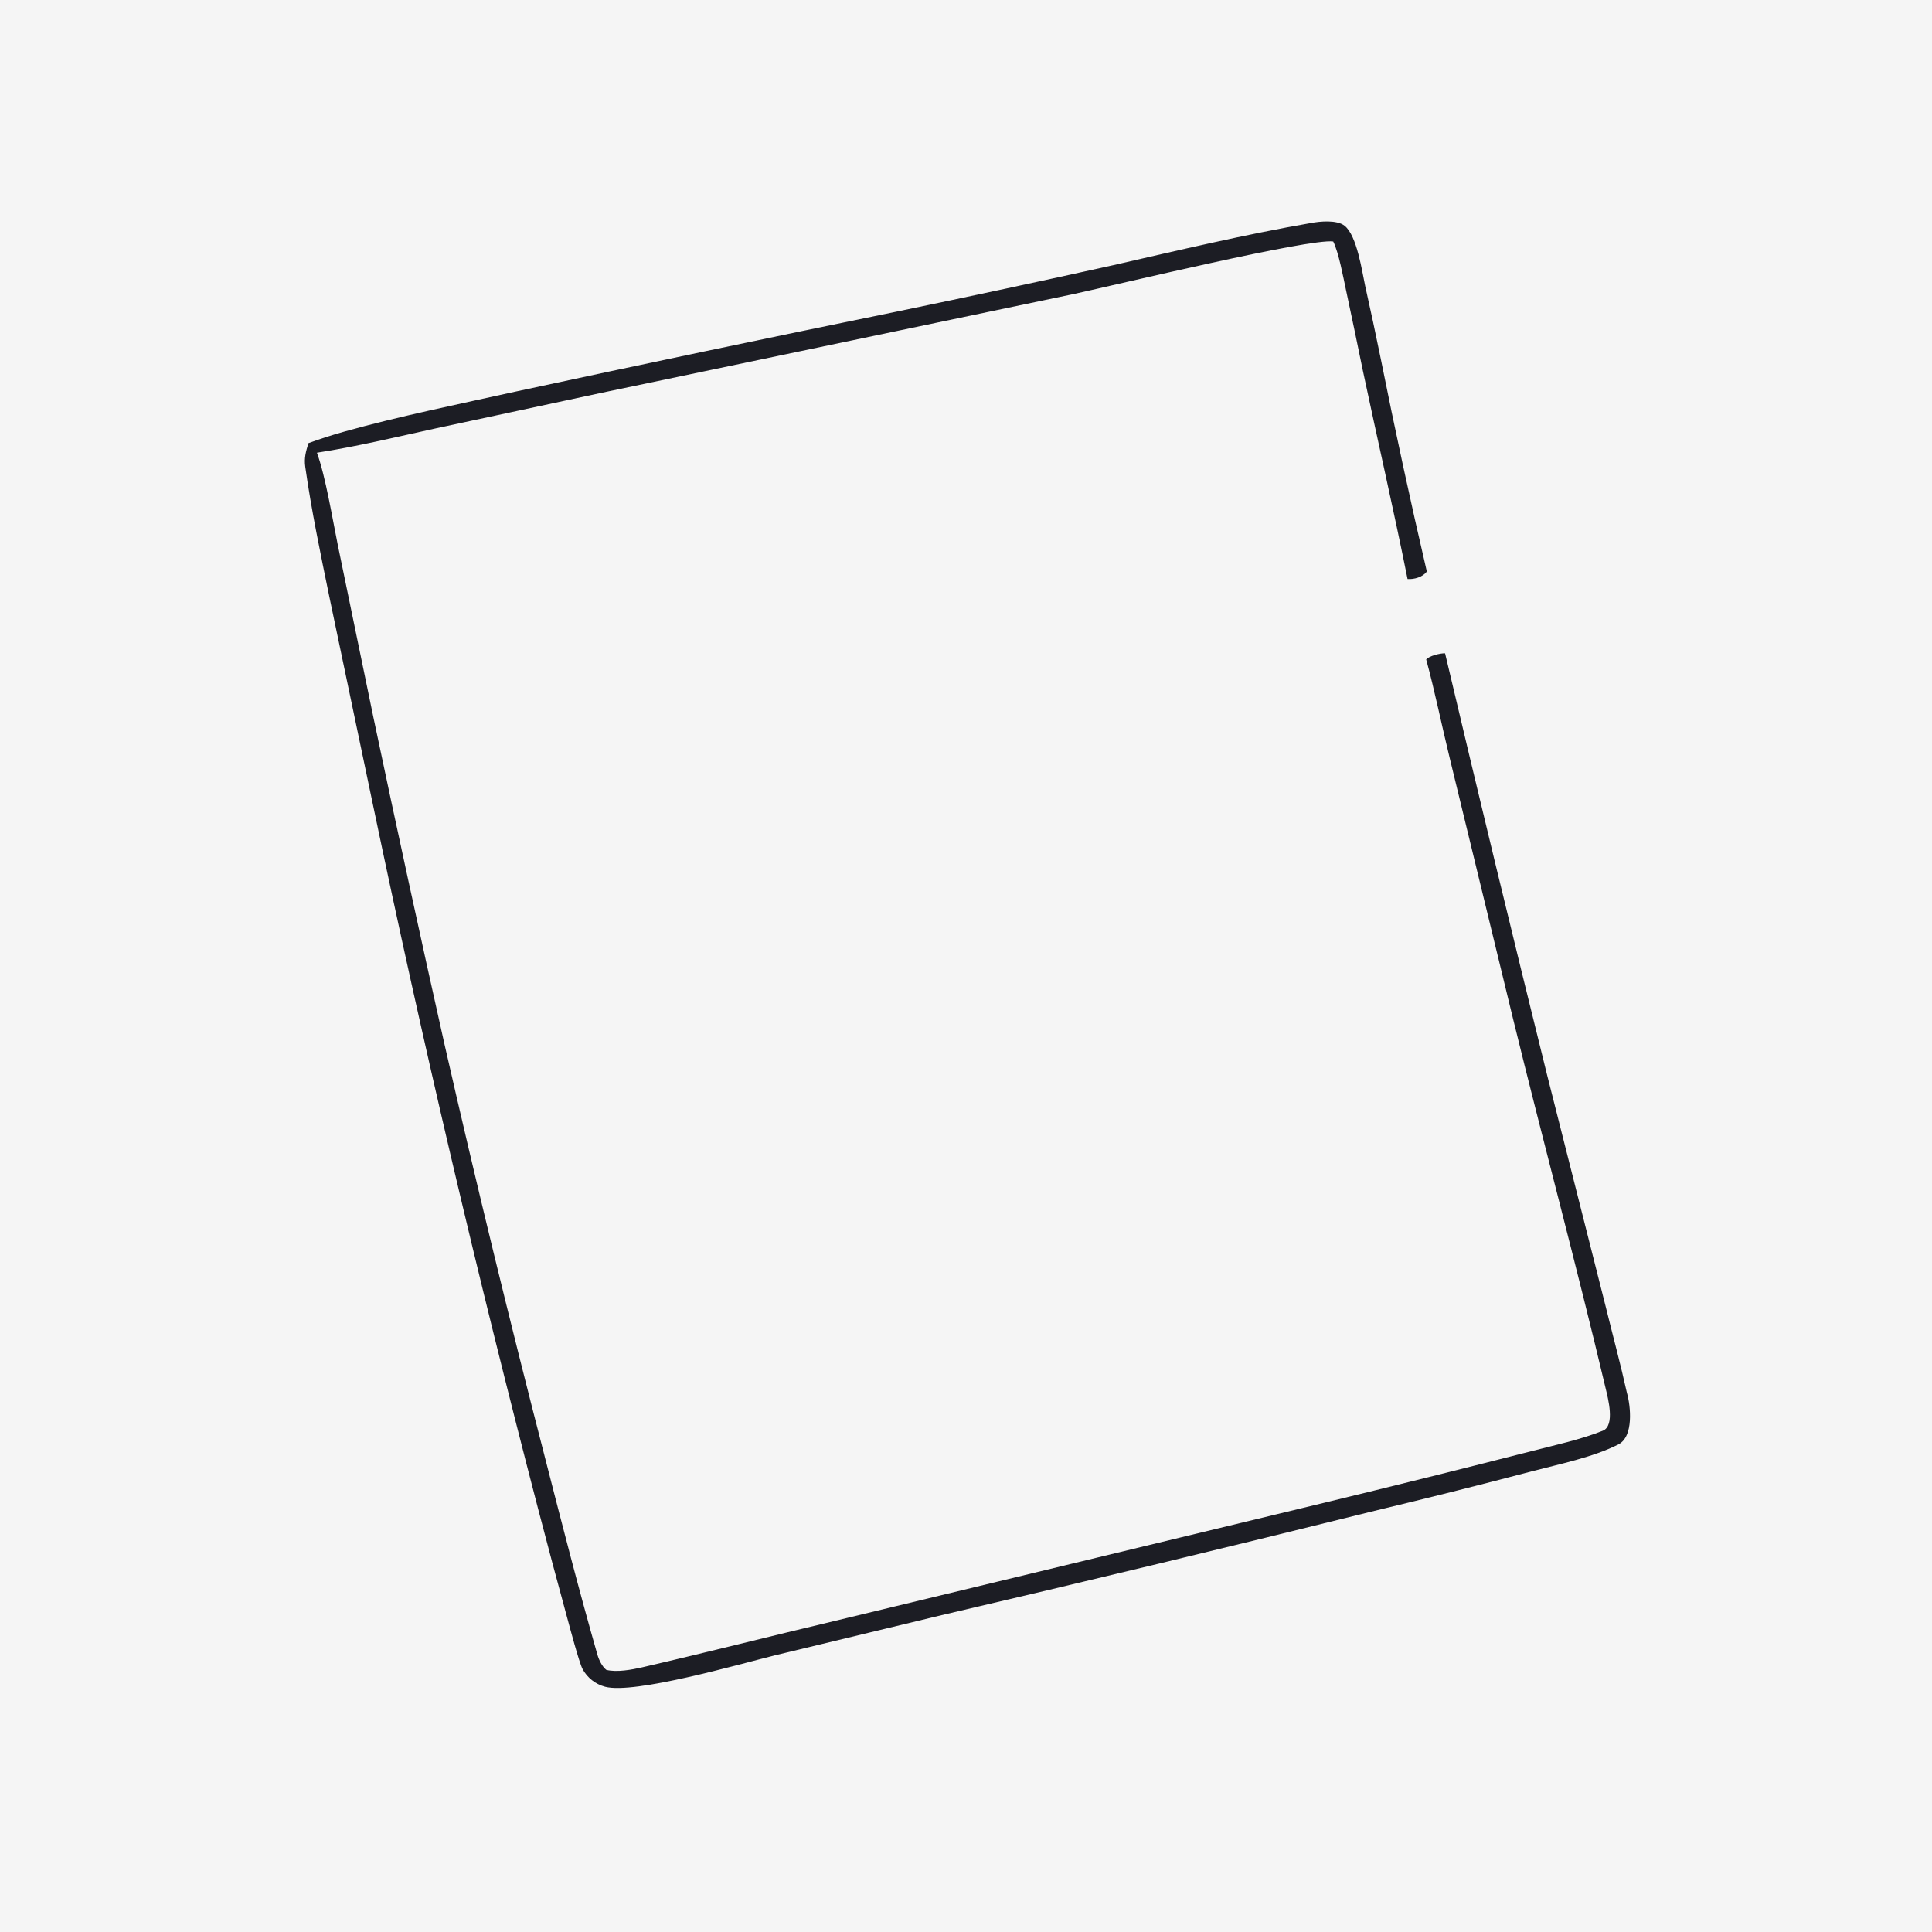
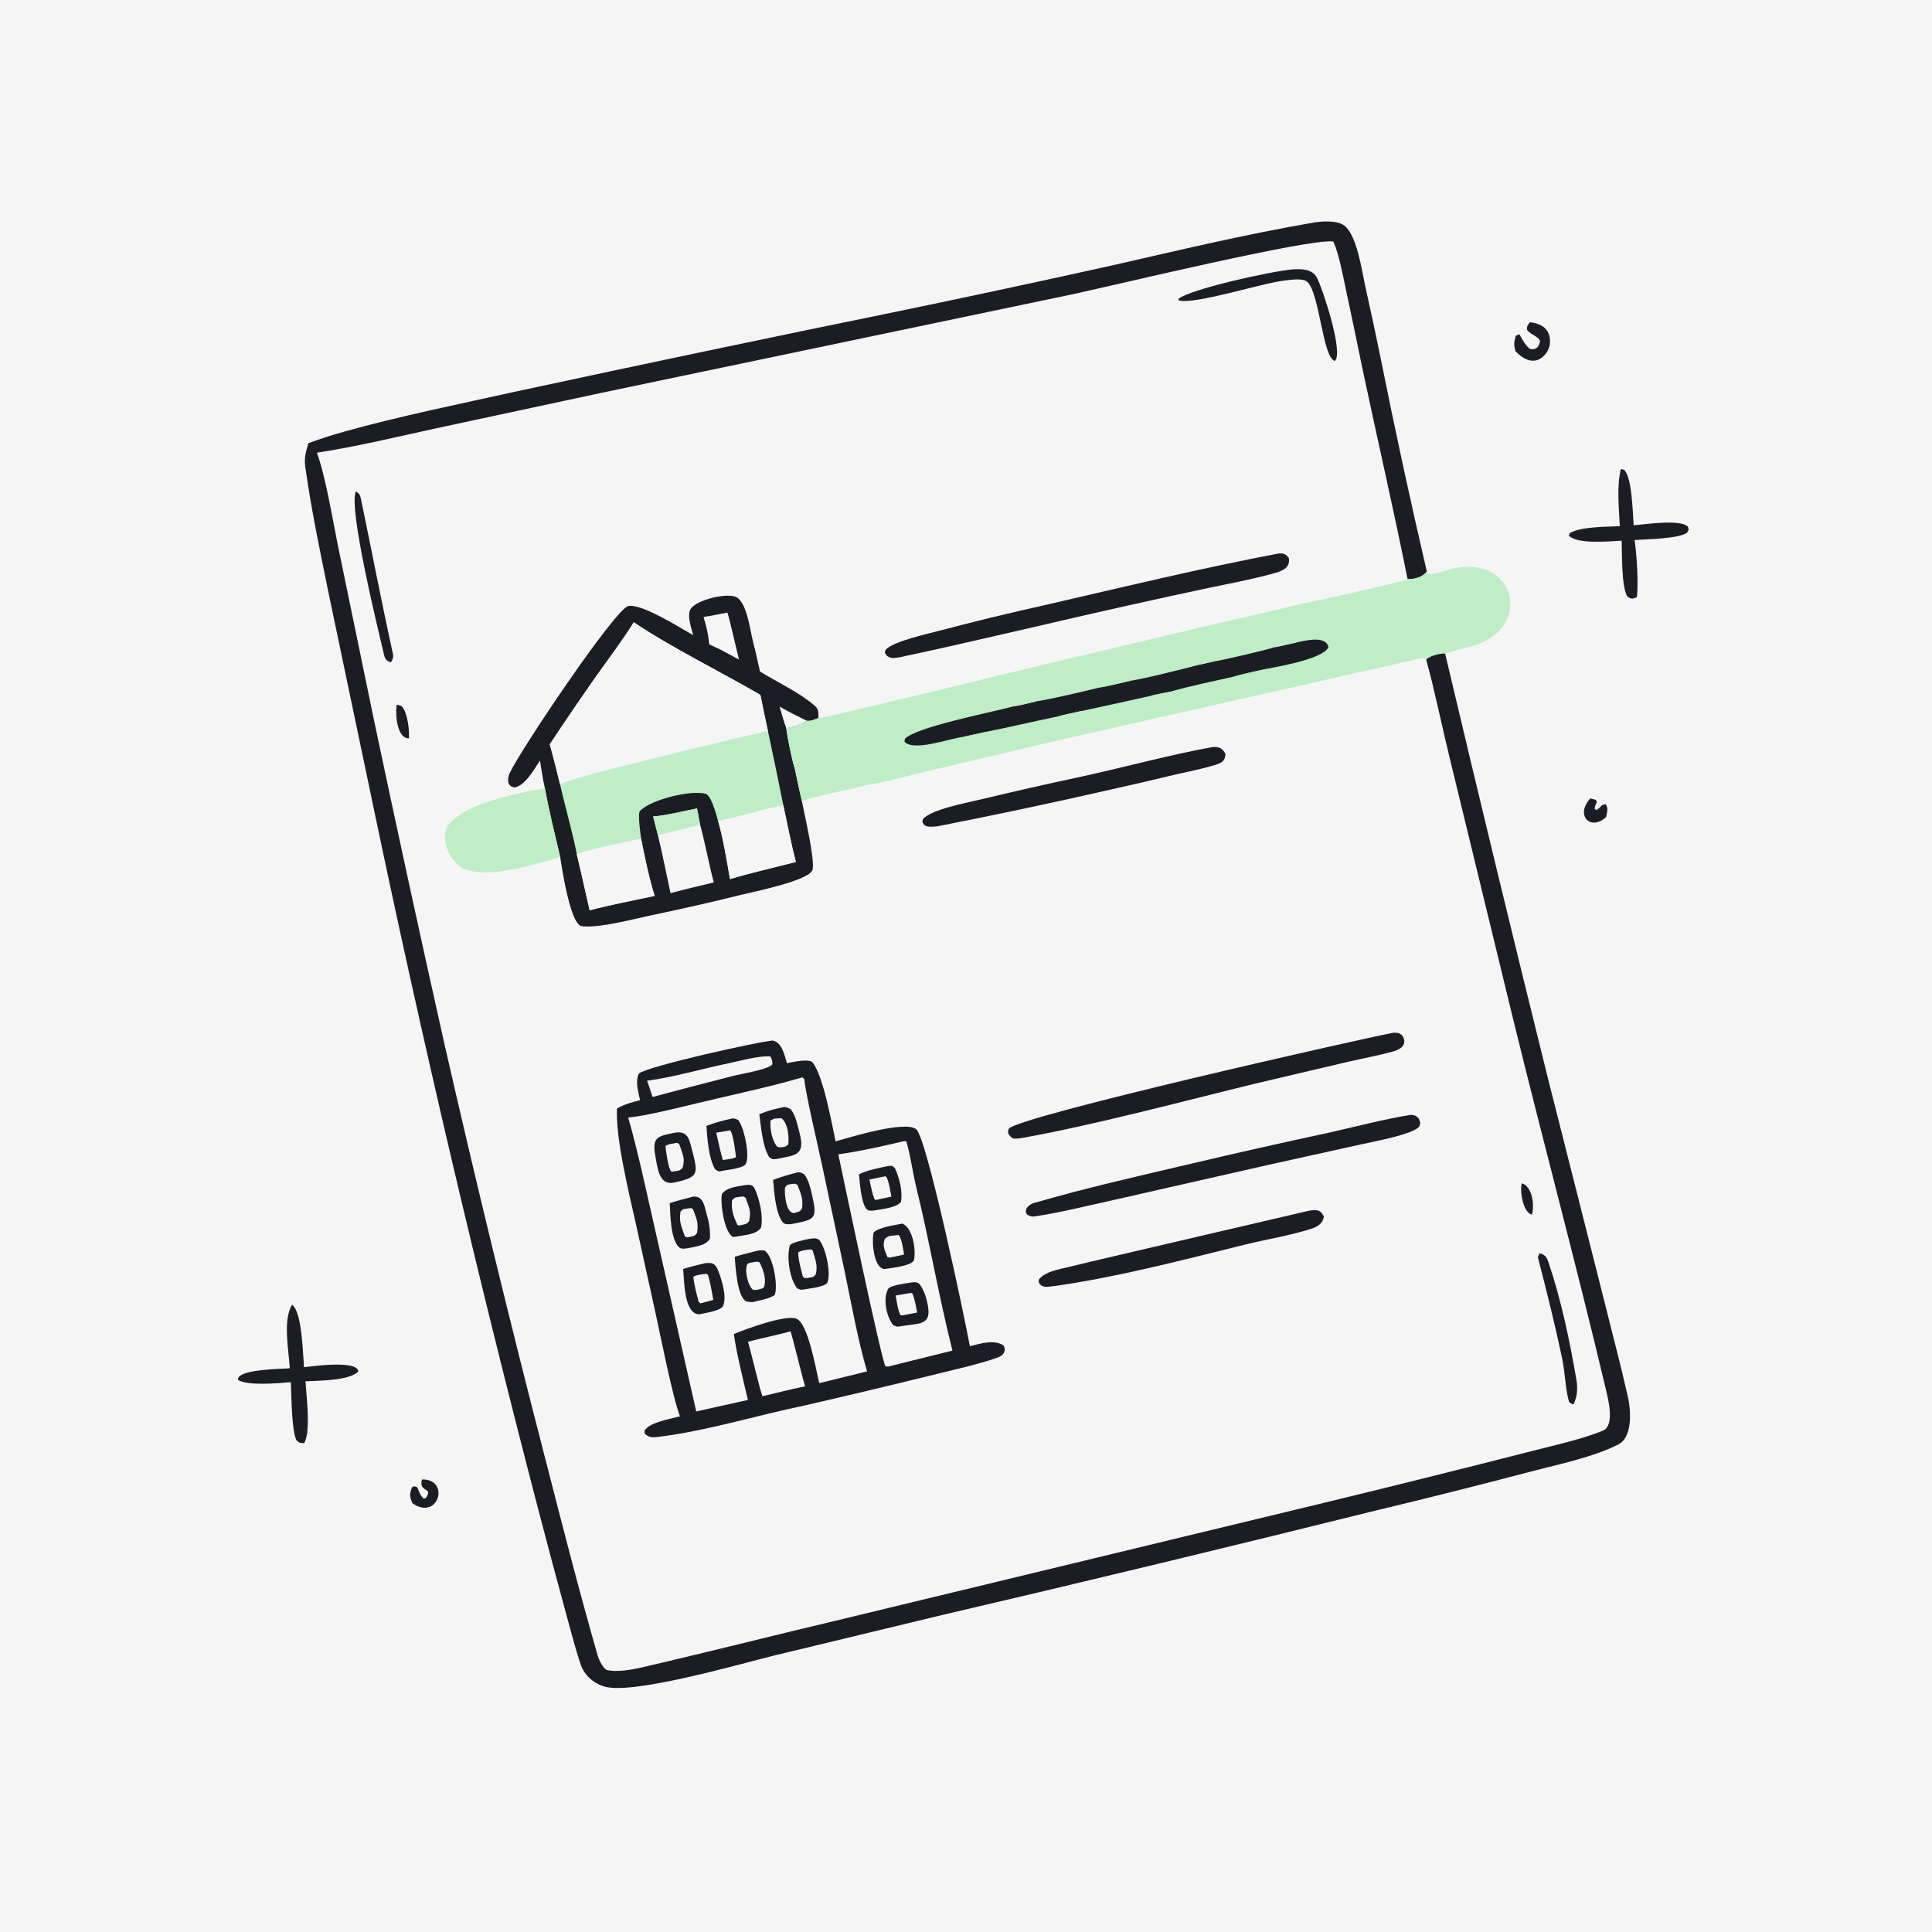
<svg xmlns="http://www.w3.org/2000/svg" width="156" height="156" viewBox="0 0 156 156" fill="none">
  <rect width="156" height="156" fill="#F5F5F5" />
  <path d="M24.903 35.784C25.861 35.433 26.833 35.12 27.817 34.846C32.114 33.637 37.278 32.583 41.675 31.61C51.9 29.407 62.137 27.258 72.385 25.165C78.239 23.953 84.084 22.7 89.92 21.405C95.188 20.201 100.531 18.932 105.86 18.008C106.574 17.869 107.951 17.74 108.568 18.228C109.578 19.025 109.983 21.949 110.231 23.085C110.675 25.061 111.098 27.04 111.502 29.024C112.649 34.75 113.885 40.457 115.209 46.144L115.311 46.358C115.622 46.399 116.386 46.181 116.68 46.084C122.412 44.207 124.186 51.085 118.371 52.29C117.85 52.398 117.169 52.665 116.683 52.752C119.361 64.103 122.104 75.438 124.911 86.758L129.648 105.486C130.217 107.81 130.846 110.118 131.363 112.454C131.675 113.54 131.921 115.994 130.684 116.626C128.655 117.663 125.856 118.232 123.657 118.809C119.449 119.917 115.228 120.978 110.995 121.99C99.36 124.882 87.705 127.691 76.029 130.416L62.516 133.674C59.725 134.366 51.216 136.823 48.855 136.196C48.082 135.991 47.427 135.476 47.043 134.774C46.768 134.272 45.984 131.309 45.798 130.627C44.989 127.671 44.199 124.71 43.427 121.745C38.542 102.984 34.114 84.107 30.146 65.131L26.587 48.158C25.879 44.7 25.145 41.209 24.65 37.705C24.547 36.975 24.697 36.468 24.903 35.784Z" fill="#F5F5F5" />
  <path d="M24.903 35.784C25.861 35.433 26.833 35.12 27.817 34.846C32.114 33.637 37.278 32.583 41.675 31.61C51.9 29.407 62.137 27.258 72.385 25.165C78.239 23.953 84.084 22.7 89.92 21.405C95.188 20.201 100.531 18.932 105.86 18.008C106.574 17.869 107.951 17.74 108.568 18.228C109.578 19.025 109.983 21.949 110.231 23.085C110.675 25.061 111.098 27.04 111.502 29.024C112.649 34.75 113.885 40.457 115.209 46.144C114.898 46.594 114.174 46.797 113.653 46.752C112.537 41.173 111.217 35.469 110.036 29.885C109.596 27.728 109.145 25.573 108.684 23.42C108.463 22.391 108.095 20.387 107.652 19.499C105.753 19.235 90.113 23.004 86.673 23.746L48.585 31.715L35.186 34.59C31.983 35.289 28.834 36.053 25.59 36.556C26.288 38.453 26.849 41.916 27.284 44.046L30.157 57.953C32.013 66.758 33.925 75.551 35.894 84.331C38.45 95.543 41.167 106.717 44.045 117.85C45.393 123.105 46.743 128.386 48.238 133.605C48.356 134.017 48.612 134.565 48.957 134.833C49.794 135.047 51.017 134.822 51.856 134.628C57.086 133.421 62.29 132.092 67.516 130.855L106.925 121.341C112.519 119.985 118.103 118.595 123.679 117.17C125.556 116.684 127.64 116.241 129.422 115.523C130.428 115.117 129.835 112.89 129.655 112.135C127.287 102.145 124.613 92.231 122.171 82.261L117.057 61.209C116.425 58.628 115.849 55.779 115.159 53.248C115.397 52.959 116.305 52.734 116.683 52.752C119.361 64.103 122.104 75.438 124.911 86.758L129.648 105.486C130.217 107.81 130.846 110.118 131.363 112.454C131.675 113.54 131.921 115.994 130.684 116.626C128.655 117.663 125.856 118.232 123.657 118.809C119.449 119.917 115.228 120.978 110.995 121.99C99.36 124.882 87.705 127.691 76.029 130.416L62.516 133.674C59.725 134.366 51.216 136.823 48.855 136.196C48.082 135.991 47.427 135.476 47.043 134.774C46.768 134.272 45.984 131.309 45.798 130.627C44.989 127.671 44.199 124.71 43.427 121.745C38.542 102.984 34.114 84.107 30.146 65.131L26.587 48.158C25.879 44.7 25.145 41.209 24.65 37.705C24.547 36.975 24.697 36.468 24.903 35.784Z" fill="#1C1D24" />
+   <path d="M55.982 51.29C55.809 50.702 55.506 49.818 55.714 49.259C56.12 48.413 58.925 47.775 59.559 48.277C60.378 48.926 60.562 50.944 60.843 51.975C61.014 52.604 61.204 53.53 61.368 54.224C62.758 55.086 64.584 55.928 65.798 56.995C66.138 57.294 66.08 57.597 66.079 57.986C65.763 58.098 65.489 58.234 65.163 58.205C64.672 58.491 64.055 58.726 63.488 58.796C63.56 59.449 63.959 61.453 64.183 62.075C64.358 62.947 64.545 63.818 64.745 64.685C64.936 65.655 65.826 69.478 65.609 70.227C65.357 71.101 60.838 72.013 59.838 72.254C57.424 72.853 54.998 73.406 52.563 73.91C51.032 74.235 48.465 74.935 46.995 74.792C46.056 74.701 45.379 70.133 45.236 69.216C44.817 67.418 44.319 65.454 44 63.65C43.849 63.07 43.705 62.029 43.601 61.405C43.131 62.103 42.406 63.459 41.526 63.588C41.151 63.443 41.301 63.555 41.054 63.249C41.009 62.945 41.015 62.726 41.148 62.44C42.035 60.529 49.656 49.191 50.725 48.94C51.784 48.691 54.934 50.714 55.982 51.29Z" fill="#1C1D24" />
+   <path d="M62.947 57.056C63.713 57.489 64.37 57.821 65.163 58.205C64.672 58.491 64.055 58.726 63.488 58.796C63.319 58.388 63.081 57.506 62.947 57.056Z" fill="#F5F5F5" />
+   <path d="M51.176 50.245C54.105 52.231 58.23 54.266 61.399 56.109C61.593 57.084 61.796 58.056 62.008 59.026C62.437 61.024 62.851 63.024 63.251 65.028C63.565 66.484 63.89 68.175 64.267 69.598C62.595 70.03 60.569 70.494 58.942 70.982C58.699 69.567 58.385 67.648 57.977 66.277C57.845 65.799 57.433 64.209 56.961 64.091C55.736 63.786 52.575 64.55 51.679 65.475C51.471 65.69 51.721 67.355 51.768 67.719C52.045 69.154 52.422 70.939 52.861 72.339C51.159 72.707 49.272 73.061 47.61 73.503C47.266 71.998 46.931 70.465 46.569 68.967C46.308 67.498 45.576 64.926 45.223 63.334C44.955 62.268 44.693 61.156 44.388 60.104C45.586 58.297 46.806 56.506 48.048 54.73C49.081 53.271 50.237 51.751 51.176 50.245Z" fill="#BEEDC6" />
+   <path d="M51.176 50.245C54.105 52.231 58.23 54.266 61.399 56.109C61.593 57.084 61.796 58.056 62.008 59.026C58.19 59.858 54.278 60.885 50.48 61.821C49.301 62.112 46.149 62.856 45.223 63.334C44.955 62.268 44.693 61.156 44.388 60.104C45.586 58.297 46.806 56.506 48.048 54.73C49.081 53.271 50.237 51.751 51.176 50.245Z" fill="#F5F5F5" />
+   <path d="M57.977 66.278C59.668 65.959 61.495 65.342 63.251 65.028C63.565 66.484 63.89 68.175 64.267 69.598C62.595 70.03 60.569 70.494 58.942 70.982C58.699 69.567 58.385 67.649 57.977 66.278Z" fill="#F5F5F5" />
+   <path d="M46.569 68.967C47.179 68.689 51.011 67.84 51.768 67.719C52.045 69.154 52.422 70.939 52.861 72.339C51.159 72.707 49.272 73.061 47.61 73.503C47.266 71.998 46.931 70.465 46.569 68.967Z" fill="#F5F5F5" />
+   <path d="M52.689 63.141C53.461 63.024 56.686 62.982 57.377 63.241C56.622 63.364 53.379 63.422 52.689 63.141Z" fill="#BEEDC6" />
+   <path d="M52.738 65.926C53.717 65.865 55.242 65.478 56.28 65.279L56.534 66.598C56.95 68.147 57.235 69.724 57.634 71.252C56.498 71.53 55.262 71.811 54.141 72.118C53.811 70.575 53.49 68.966 53.123 67.436L52.738 65.926Z" fill="#F5F5F5" />
+   <path d="M52.738 65.926C53.717 65.865 55.242 65.478 56.28 65.279L56.534 66.598C55.401 66.891 54.264 67.17 53.123 67.436L52.738 65.926Z" fill="#BEEDC6" />
+   <path d="M58.729 49.464C58.81 49.547 59.546 52.783 59.668 53.257L58.526 52.644C58.171 52.435 57.653 52.211 57.269 52.03C57.185 51.142 57.052 50.669 56.809 49.818C57.431 49.722 58.105 49.582 58.729 49.464Z" fill="#F5F5F5" />
+   <path d="M115.209 46.145L115.311 46.358C115.622 46.4 116.386 46.181 116.68 46.085C122.412 44.207 124.186 51.085 118.371 52.291C117.85 52.399 117.169 52.666 116.683 52.752C116.305 52.734 115.397 52.96 115.159 53.248C114.872 53.073 114.637 53.171 114.257 53.261L84.665 59.952L74.576 62.348C73.382 62.627 71.133 63.218 69.981 63.389C68.327 63.855 66.257 64.14 64.745 64.685C64.545 63.818 64.358 62.948 64.183 62.075C63.959 61.454 63.56 59.449 63.488 58.796C64.055 58.726 64.672 58.491 65.163 58.205C65.489 58.235 65.763 58.098 66.079 57.986C66.448 57.983 68.259 57.523 68.766 57.402C70.764 56.914 72.764 56.437 74.766 55.969C84.898 53.502 95.045 51.092 105.204 48.74C106.299 48.488 113.304 47.008 113.653 46.752C114.174 46.797 114.898 46.595 115.209 46.145Z" fill="#BEEDC6" />
+   <path d="M104.679 51.876C105.323 51.749 107.054 51.266 107.271 52.26C106.766 53.241 103.174 53.823 102.104 54.039C101.388 54.208 100.284 54.433 99.599 54.64C98.198 54.953 95.859 55.444 94.524 55.843C94.012 55.95 93.359 56.069 92.863 56.196C91.001 56.618 89.135 57.027 87.266 57.423C86.692 57.553 85.97 57.696 85.414 57.85C83.484 58.244 81.554 58.705 79.63 59.089L77.78 59.497C76.657 59.63 73.762 60.717 73.034 59.887L73.067 59.66C73.937 58.7 80.168 57.495 81.85 57.032C82.316 56.976 83.209 56.742 83.694 56.627C84.888 56.453 87.555 55.818 88.763 55.518C89.609 55.373 90.413 55.174 91.247 54.975C92.592 54.771 95.492 54.018 96.853 53.671L97.975 53.417C98.707 53.317 102.267 52.48 102.918 52.26C103.463 52.163 104.13 51.998 104.679 51.876Z" fill="#1C1D24" />
+   <path d="M99.599 54.64C100.284 54.433 101.388 54.208 102.104 54.039L101.928 54.394C102.311 54.496 105.194 54.661 105.546 54.571L105.619 54.645L105.5 54.645C104.982 54.649 104.534 54.806 104.073 54.779C102.677 54.696 100.957 54.846 99.599 54.64Z" fill="#BEEDC6" />
+   <path d="M88.763 55.517L88.708 55.31C87.597 55.147 86.683 55.215 85.482 55.003L85.5 54.959C86.544 55.005 87.589 55.02 88.634 55.003C89.258 54.992 90.77 54.877 91.247 54.975C90.413 55.173 89.609 55.373 88.763 55.517Z" fill="#BEEDC6" />
+   <path d="M77.64 56.492C78.743 56.439 82.734 56.46 83.694 56.627C83.209 56.743 82.316 56.977 81.85 57.032L81.755 56.846C80.513 56.562 79.075 56.783 77.64 56.492Z" fill="#BEEDC6" />
+   <path d="M92.863 56.196C93.359 56.068 94.012 55.95 94.524 55.843C95.196 56.395 97.291 56.08 98.303 56.341L98.27 56.41C97.603 56.475 93.31 56.347 92.863 56.196Z" fill="#BEEDC6" />
+   <path d="M77.78 59.497L79.63 59.089C80.31 59.533 81.899 59.434 82.795 59.664C81.928 59.755 78.704 59.601 77.78 59.497Z" fill="#BEEDC6" />
+   <path d="M102.918 52.259L102.898 52.095L103.14 51.993C103.084 51.959 100.241 51.827 99.747 51.711C100.47 51.628 104.115 51.624 104.679 51.876C104.13 51.998 103.463 52.163 102.918 52.259Z" fill="#BEEDC6" />
+   <path d="M85.414 57.85C85.97 57.696 86.692 57.553 87.266 57.423C87.805 57.916 89.202 57.72 90.183 57.923L90.176 57.98C89.586 58.031 85.861 57.972 85.414 57.85Z" fill="#BEEDC6" />
+   <path d="M96.853 53.671C95.572 53.499 94.168 53.589 92.877 53.358C92.261 53.248 93.493 53.334 92.607 53.291C93.795 53.215 96.733 53.324 97.975 53.417L96.853 53.671Z" fill="#BEEDC6" />
+   <path d="M74.311 61.176C74.909 61.083 75.239 61.072 75.804 61.278C75.212 61.374 74.821 61.482 74.311 61.176Z" fill="#BEEDC6" />
+   <path d="M45.236 69.216C43.159 69.771 39.499 71.015 37.416 70.138C36.273 69.522 35.389 67.573 36.298 66.5C37.715 64.827 41.889 64.013 44 63.649C44.319 65.454 44.817 67.417 45.236 69.216Z" fill="#BEEDC6" />
+   <path d="M62.383 84.019C63.158 84.175 63.334 85.186 63.543 85.847C64.032 85.748 65.348 85.453 65.623 85.802C66.492 86.908 67.173 90.786 67.47 92.163C67.572 92.132 67.675 92.101 67.778 92.072C68.866 91.761 73.155 90.468 73.988 91.188C74.853 91.936 77.909 106.477 78.312 108.699C79.138 108.496 80.309 108.115 81.056 108.662C81.261 109.123 81.001 109.457 80.552 109.616C79.011 110.159 77.361 110.516 75.771 110.91C72.201 111.79 68.625 112.644 65.042 113.471C61.104 114.277 57.1 115.542 53.071 116.033C52.618 116.088 52.389 116.057 52.054 115.761L52.047 115.511C52.465 114.839 54.053 114.591 54.904 114.362C54.312 112.836 53.286 107.632 52.876 105.767L51.329 98.753C50.786 96.337 49.7 91.911 49.817 89.51C50.47 89.139 50.968 89.02 51.679 88.834C51.538 88.107 51.268 87.314 51.592 86.672C52.517 86.042 61.048 84.147 62.383 84.019Z" fill="#1C1D24" />
+   <path d="M64.767 86.997C64.867 87.024 64.797 86.998 64.944 87.135C65.088 88.549 66.128 92.84 66.467 94.499L68.234 102.811C68.747 105.307 69.291 108.283 70.011 110.732L66.15 111.685C65.89 110.619 65.257 106.853 64.307 106.478C63.428 106.131 60.204 107.314 59.259 107.717C59.435 109.1 59.89 110.896 60.211 112.289L60.392 113.038L56.218 113.967L52.79 98.822C52.131 95.946 51.536 93.077 50.725 90.237C52.261 90.081 54.696 89.464 56.235 89.092C59.001 88.422 62.053 87.796 64.767 86.997Z" fill="#F5F5F5" />
+   <path d="M59.11 90.312C59.365 90.304 59.368 90.33 59.607 90.436C60.061 90.97 60.609 93.374 60.193 94.019C60 94.319 58.758 94.463 58.363 94.529C57.989 94.619 58.027 94.6 57.748 94.417C57.218 93.553 57.114 91.927 57.038 90.91C57.837 90.613 58.268 90.506 59.11 90.312Z" fill="#1C1D24" />
+   <path d="M58.966 91.27C59.214 91.62 59.375 92.956 59.426 93.433C59.192 93.579 58.666 93.622 58.364 93.666C58.184 93.091 57.978 92.079 57.832 91.461L58.966 91.27Z" fill="#F5F5F5" />
+   <path d="M60.12 95.697C60.45 95.657 60.766 95.608 60.935 95.974C61.33 96.829 61.65 98.22 61.449 99.127C61.074 99.666 60.277 99.697 59.605 99.825L59.215 99.884C58.475 99.579 58.141 97.122 58.293 96.408C58.705 95.86 59.434 95.83 60.12 95.697Z" fill="#1C1D24" />
+   <path d="M59.859 96.619C60.102 96.612 59.986 96.583 60.203 96.714C60.493 97.547 60.659 97.747 60.49 98.6C60.231 98.906 60.202 98.825 59.716 98.948L59.561 98.926C59.233 98.282 59.007 97.62 59.116 96.904C59.388 96.622 59.379 96.707 59.859 96.619Z" fill="#F5F5F5" />
+   <path d="M61.252 100.967L61.705 100.961C62.425 101.351 62.839 103.814 62.559 104.557C62.202 104.854 61.263 105.018 60.759 105.141C60.621 105.141 60.276 105.12 60.169 105.033C59.5 104.477 59.397 102.291 59.325 101.485C59.831 101.308 60.706 101.108 61.252 100.967Z" fill="#1C1D24" />
+   <path d="M60.923 101.9C61.152 101.86 61.074 101.868 61.31 101.902C61.623 102.48 61.901 103.265 61.694 103.918C61.654 104.046 61.296 104.102 61.157 104.143L60.825 104.162C60.394 103.867 60.094 102.564 60.34 102.084C60.405 101.958 60.775 101.93 60.923 101.9Z" fill="#F5F5F5" />
+   <path d="M65.327 100.036C65.66 99.995 65.822 99.937 66.117 100.091C66.664 100.67 67.11 102.743 66.82 103.535C66.694 103.878 65.563 104.009 65.182 104.075C64.709 104.135 64.773 104.197 64.388 104.043C63.761 103.311 63.502 101.533 63.77 100.578C63.842 100.323 65.037 100.1 65.327 100.036Z" fill="#1C1D24" />
+   <path d="M65.415 100.886C65.538 100.88 65.46 100.87 65.626 100.99C65.838 101.751 66.043 102.136 65.873 102.898C65.605 103.203 65.6 103.111 65.087 103.206C64.902 103.198 64.996 103.228 64.822 103.071C64.67 102.45 64.456 101.748 64.45 101.121C64.745 100.941 65.057 100.939 65.415 100.886Z" fill="#F5F5F5" />
+   <path d="M56.886 102.006C57.536 101.925 57.758 101.989 58.018 102.671C58.289 103.383 58.689 104.677 58.398 105.425C58.26 105.779 57.375 105.928 57.026 106.01C56.919 106.034 56.487 106.13 56.413 106.125C55.216 106.039 55.248 103.344 55.163 102.469C55.683 102.287 56.343 102.142 56.886 102.006Z" fill="#1C1D24" />
+   <path d="M57.02 102.851L57.161 102.933C57.358 103.541 57.479 104.322 57.598 104.964L56.558 105.241L56.415 105.126C56.251 104.473 56.041 103.749 55.986 103.089C56.243 102.929 56.7 102.898 57.02 102.851Z" fill="#F5F5F5" />
+   <path d="M64.442 94.655C64.742 94.681 64.64 94.67 64.93 94.817C65.248 95.211 65.394 95.743 65.509 96.231C66.046 98.492 65.868 98.451 63.846 98.85C63.602 98.848 63.369 98.891 63.197 98.683C62.615 97.98 62.494 96.095 62.427 95.266C63.176 95.001 63.672 94.848 64.442 94.655Z" fill="#1C1D24" />
+   <path d="M64.087 95.582C64.302 95.588 64.195 95.559 64.399 95.691C64.69 96.47 64.845 96.722 64.768 97.549C64.555 97.894 64.59 97.789 64.091 97.956C63.447 97.891 63.328 96.417 63.387 95.878C63.618 95.579 63.59 95.674 64.087 95.582Z" fill="#F5F5F5" />
+   <path d="M55.978 96.621C56.852 96.549 56.888 97.516 57.097 98.173C57.264 98.697 57.365 99.474 57.322 100.018C56.968 100.572 56.377 100.6 55.71 100.755C55.478 100.797 55.042 100.89 54.865 100.742C54.14 100.138 54.128 98.053 54.077 97.15C54.651 96.953 55.381 96.778 55.978 96.621Z" fill="#1C1D24" />
+   <path d="M55.654 97.564C55.863 97.539 55.757 97.52 55.964 97.648C56.251 98.468 56.413 98.689 56.282 99.555C56.042 99.862 56.051 99.772 55.573 99.897C55.41 99.905 55.503 99.914 55.3 99.832C55.013 98.98 54.82 98.701 54.947 97.83C55.201 97.562 55.194 97.642 55.654 97.564Z" fill="#F5F5F5" />
+   <path d="M63.329 89.383C63.608 89.427 63.567 89.435 63.835 89.555C64.25 90.052 64.38 90.807 64.545 91.418C65.056 93.323 64.249 93.26 62.723 93.58C62.283 93.6 62.474 93.655 62.12 93.449C61.58 92.62 61.446 90.978 61.311 89.966C62.083 89.656 62.521 89.553 63.329 89.383Z" fill="#1C1D24" />
+   <path d="M62.488 90.33C62.716 90.3 62.867 90.298 63.097 90.293C63.638 90.712 63.717 91.785 63.65 92.422L63.387 92.596C63.189 92.625 62.85 92.706 62.721 92.545C62.325 92.055 62.147 91.083 62.221 90.475L62.488 90.33Z" fill="#F5F5F5" />
+   <path d="M54.515 91.455C55.346 91.334 55.593 91.733 55.79 92.509C56.36 94.747 56.567 95.027 54.433 95.487C53.203 95.75 53.095 94.291 52.923 93.379C52.612 91.736 53.16 91.747 54.515 91.455Z" fill="#1C1D24" />
+   <path d="M54.618 92.29C54.757 92.292 54.673 92.276 54.851 92.397C55.118 93.204 55.34 93.513 55.118 94.299C54.802 94.604 54.781 94.515 54.251 94.607L54.202 94.603C53.955 94.345 53.768 92.942 53.734 92.534C54.003 92.356 54.276 92.353 54.618 92.29Z" fill="#F5F5F5" />
+   <path d="M72.848 92.176C72.985 92.14 73.031 92.15 73.175 92.145C73.485 93.105 73.709 94.75 73.975 95.829C75.051 100.194 75.802 104.7 76.906 109.053L71.715 110.344L71.501 110.328C71.173 109.888 68.037 94.83 67.689 93.205C69.461 92.961 71.108 92.581 72.848 92.176Z" fill="#F5F5F5" />
+   <path d="M73.508 103.567C73.837 103.527 73.832 103.512 74.148 103.589C74.469 103.895 74.701 104.497 74.813 104.927C75.342 106.965 74.52 106.831 72.951 107.054C72.447 107.116 72.535 107.179 72.132 107.006C71.589 106.382 71.262 104.842 71.716 104.07C71.886 103.782 73.138 103.628 73.508 103.567Z" fill="#1C1D24" />
+   <path d="M73.552 104.397L73.659 104.432C73.852 104.789 73.969 105.554 74.055 105.982L72.846 106.215L72.712 106.191C72.522 105.912 72.391 104.99 72.318 104.607L73.552 104.397Z" fill="#F5F5F5" />
+   <path d="M72.853 98.8C73.713 99.107 74.002 101.031 73.779 101.805C73.433 102.247 72.022 102.37 71.402 102.469C70.525 102.373 70.379 100.185 70.539 99.527C70.896 99.107 72.244 98.924 72.853 98.8Z" fill="#1C1D24" />
+   <path d="M72.346 99.739L72.56 99.724C72.822 100.011 72.917 100.854 72.999 101.299L71.851 101.549L71.655 101.502C71.424 100.881 71.238 100.63 71.441 100.039C71.789 99.737 71.802 99.825 72.346 99.739Z" fill="#F5F5F5" />
+   <path d="M71.749 94.142C72.129 94.149 71.969 94.088 72.253 94.306C72.62 95.089 72.903 96.194 72.749 97.053C72.375 97.524 71.225 97.624 70.57 97.744C70.337 97.752 70.095 97.812 69.931 97.58C69.512 96.99 69.436 95.539 69.36 94.813C70.102 94.467 70.951 94.313 71.749 94.142Z" fill="#1C1D24" />
+   <path d="M71.492 94.978C71.736 95.082 71.911 96.313 71.976 96.62L70.727 96.891L70.666 96.884C70.48 96.694 70.291 95.616 70.2 95.24L71.492 94.978Z" fill="#F5F5F5" />
+   <path d="M63.831 107.499C63.901 107.577 64.824 111.377 65.008 111.94C63.925 112.154 62.667 112.481 61.579 112.738C61.414 112.523 60.619 109.05 60.395 108.336C61.545 108.041 62.662 107.817 63.831 107.499Z" fill="#F5F5F5" />
+   <path d="M62.089 85.288L62.215 85.316C62.347 85.627 62.36 85.614 62.367 85.946C62.045 86.352 59.865 86.707 59.229 86.866C57.047 87.42 54.87 87.99 52.696 88.577L52.253 87.263C54.363 86.986 56.7 86.294 58.795 85.862C59.897 85.636 60.95 85.3 62.089 85.288Z" fill="#F5F5F5" />
+   <path d="M103.209 44.697C103.634 44.652 103.796 44.717 104.065 45.047C104.219 45.904 103.442 46.135 102.763 46.32C101.088 46.777 99.377 47.1 97.678 47.453C95.57 47.901 93.464 48.359 91.362 48.829C85.069 50.227 78.905 51.739 72.572 53.088C72.132 53.139 71.996 53.193 71.619 52.962C71.413 52.654 71.438 52.811 71.499 52.482C72.079 51.788 74.946 51.169 75.971 50.897C78.715 50.171 81.474 49.501 84.245 48.888C90.63 47.417 96.758 45.928 103.209 44.697Z" fill="#1C1D24" />
+   <path d="M112.507 83.388C112.866 83.371 113.21 83.45 113.337 83.818C113.583 84.535 112.881 84.797 112.377 84.932C111.193 85.248 110.009 85.465 108.826 85.74L101.396 87.487C95.491 88.925 88.198 90.886 82.349 91.917C81.772 91.966 81.722 91.994 81.403 91.504C81.405 91.35 81.376 91.262 81.472 91.131C82.189 90.153 109.431 83.977 112.507 83.388Z" fill="#1C1D24" />
+   <path d="M113.94 90.018C114.309 90.076 114.296 90.051 114.557 90.31C114.71 90.73 114.697 90.523 114.612 90.952C114.112 91.61 110.78 92.199 109.855 92.412L101.913 94.17L89.358 97.022C87.483 97.43 85.391 97.957 83.511 98.222C83.193 98.238 83.211 98.22 82.926 98.063C82.786 97.75 82.803 97.91 82.889 97.563C83.054 97.363 83.2 97.221 83.458 97.145C87.641 95.926 91.928 94.962 96.169 93.966C99.89 93.087 103.622 92.246 107.361 91.445C109.321 91.005 112.015 90.301 113.94 90.018Z" fill="#1C1D24" />
+   <path d="M97.915 60.321C98.438 60.291 98.714 60.403 98.954 60.886C98.909 61.506 98.62 61.603 98.064 61.777C97.057 62.092 96.006 62.287 94.978 62.525C93.226 62.948 91.471 63.355 89.712 63.746C85.048 64.812 80.369 65.805 75.674 66.723C75.303 66.744 74.924 66.82 74.633 66.621C74.436 66.323 74.467 66.479 74.516 66.143C75.183 65.354 78.056 64.827 79.153 64.559C81.924 63.894 84.703 63.264 87.49 62.671C90.857 61.928 94.606 60.913 97.915 60.321Z" fill="#1C1D24" />
+   <path d="M105.688 97.76C106.28 97.676 106.633 97.646 106.893 98.235C106.807 98.825 106.367 99.064 105.817 99.238C104.113 99.778 102.313 100.056 100.583 100.483C95.582 101.715 90.438 103.076 85.339 103.815L84.972 103.857C84.581 103.905 84.455 103.968 84.091 103.805C83.836 103.534 83.894 103.687 83.873 103.345C84.226 102.817 85.048 102.601 85.642 102.456C87.742 101.946 89.851 101.454 91.956 100.964L105.688 97.76Z" fill="#1C1D24" />
+   <path d="M104.411 21.747C105.119 21.713 105.969 21.709 106.348 22.444C106.82 23.362 108.523 28.56 107.776 29.145C106.794 28.854 106.56 23.734 105.573 22.772C105.215 22.423 104.214 22.603 103.73 22.649C101.87 22.863 96.437 24.624 95.17 24.254L95.165 24.121C96.243 23.301 102.731 21.885 104.411 21.747Z" fill="#1C1D24" />
+   <path d="M28.738 39.682C28.994 39.837 29.073 39.945 29.136 40.248C30.007 44.41 30.796 48.584 31.715 52.737C31.791 53.078 31.718 53.212 31.558 53.491C31.278 53.386 31.098 53.247 31.029 52.95C30.546 50.892 28.105 40.98 28.738 39.682Z" fill="#1C1D24" />
+   <path d="M124.303 101.192C124.736 101.306 124.878 101.467 125.026 101.906C126.056 104.944 126.73 108.176 127.275 111.335C127.41 112.111 127.366 112.68 127.067 113.396C126.899 113.353 126.872 113.322 126.716 113.238C126.426 112.44 126.372 110.813 126.132 109.672C125.574 107.02 124.866 104.169 124.176 101.52C124.218 101.41 124.261 101.302 124.303 101.192Z" fill="#1C1D24" />
+   <path d="M32.038 56.902C32.303 56.977 32.373 56.94 32.508 57.115C32.917 57.647 33.071 58.989 33.017 59.621C32.03 59.626 31.899 57.59 32.038 56.902Z" fill="#1C1D24" />
+   <path d="M122.885 95.543C123.733 95.811 123.913 97.323 123.698 98.068C122.973 97.949 122.686 96.082 122.885 95.543Z" fill="#1C1D24" />
+   <path d="M23.585 105.352C24.391 105.932 24.453 109.282 24.548 110.394C25.198 110.331 28.82 109.797 28.935 110.735C28.233 111.49 25.743 111.477 24.671 111.534C24.734 112.695 25.119 115.652 24.553 116.531C24.102 116.482 24.292 116.564 23.947 116.312C23.538 115.559 23.538 112.688 23.481 111.604C22.556 111.684 19.884 111.93 19.208 111.401C19.197 110.554 22.589 110.552 23.399 110.481C23.302 108.942 22.83 106.561 23.585 105.352Z" fill="#1C1D24" />
+   <path d="M130.875 37.87L131.131 37.927C131.787 38.515 131.834 41.43 131.909 42.416C132.87 42.338 135.62 41.907 136.293 42.52C136.363 42.873 136.388 42.709 136.206 43.026C135.485 43.504 133.018 43.534 131.985 43.606C132.17 44.831 132.299 47.042 132.175 48.215C131.784 48.381 131.733 48.382 131.402 48.172C130.918 47.414 130.973 44.68 130.942 43.657C129.95 43.709 127.303 43.968 126.671 43.238L126.773 43.035C127.668 42.519 129.689 42.538 130.794 42.486C130.718 41.004 130.536 39.29 130.875 37.87Z" fill="#1C1D24" />
+   <path d="M123.525 26.017C124.359 26.112 125.058 26.451 125.149 27.386C125.195 27.857 125.039 28.325 124.719 28.675C123.926 29.525 123.016 29.038 122.357 28.348C122.225 27.761 122.241 27.727 122.384 27.12L122.673 26.981C122.944 27.438 123.127 27.828 123.525 28.174C123.959 28.273 124.258 28.076 124.337 27.611C124.404 27.22 123.577 27.047 123.297 26.624C123.314 26.224 123.279 26.422 123.525 26.017Z" fill="#1C1D24" />
+   <path d="M34.063 119.461C36.391 119.393 35.405 122.857 33.301 121.378C33.073 120.833 33.056 120.643 33.268 120.091C33.534 119.973 33.393 119.991 33.706 120.104C33.87 120.527 33.891 120.645 34.169 120.988L34.334 120.997C34.517 120.819 34.557 120.688 34.572 120.439C34.063 120.048 33.959 120.088 34.063 119.461Z" fill="#1C1D24" />
+   <path d="M128.407 64.474C128.556 64.501 128.696 64.543 128.843 64.583L128.947 64.767C128.825 65.01 128.781 65.044 128.758 65.308L128.891 65.414C129.388 65.127 129.162 65.013 129.656 64.933C129.88 65.29 129.767 65.539 129.682 65.977C128.461 67.121 127.148 65.855 128.407 64.474Z" fill="#1C1D24" />
+   <path d="M28.938 94.1C30.531 94.122 30.548 95.834 28.895 95.957C28.585 95.713 28.338 95.447 28.3 95.035C28.486 94.921 28.784 95.013 29.064 95.045C29.229 94.683 28.814 94.872 28.938 94.1Z" fill="#F5F5F5" />
</svg>
